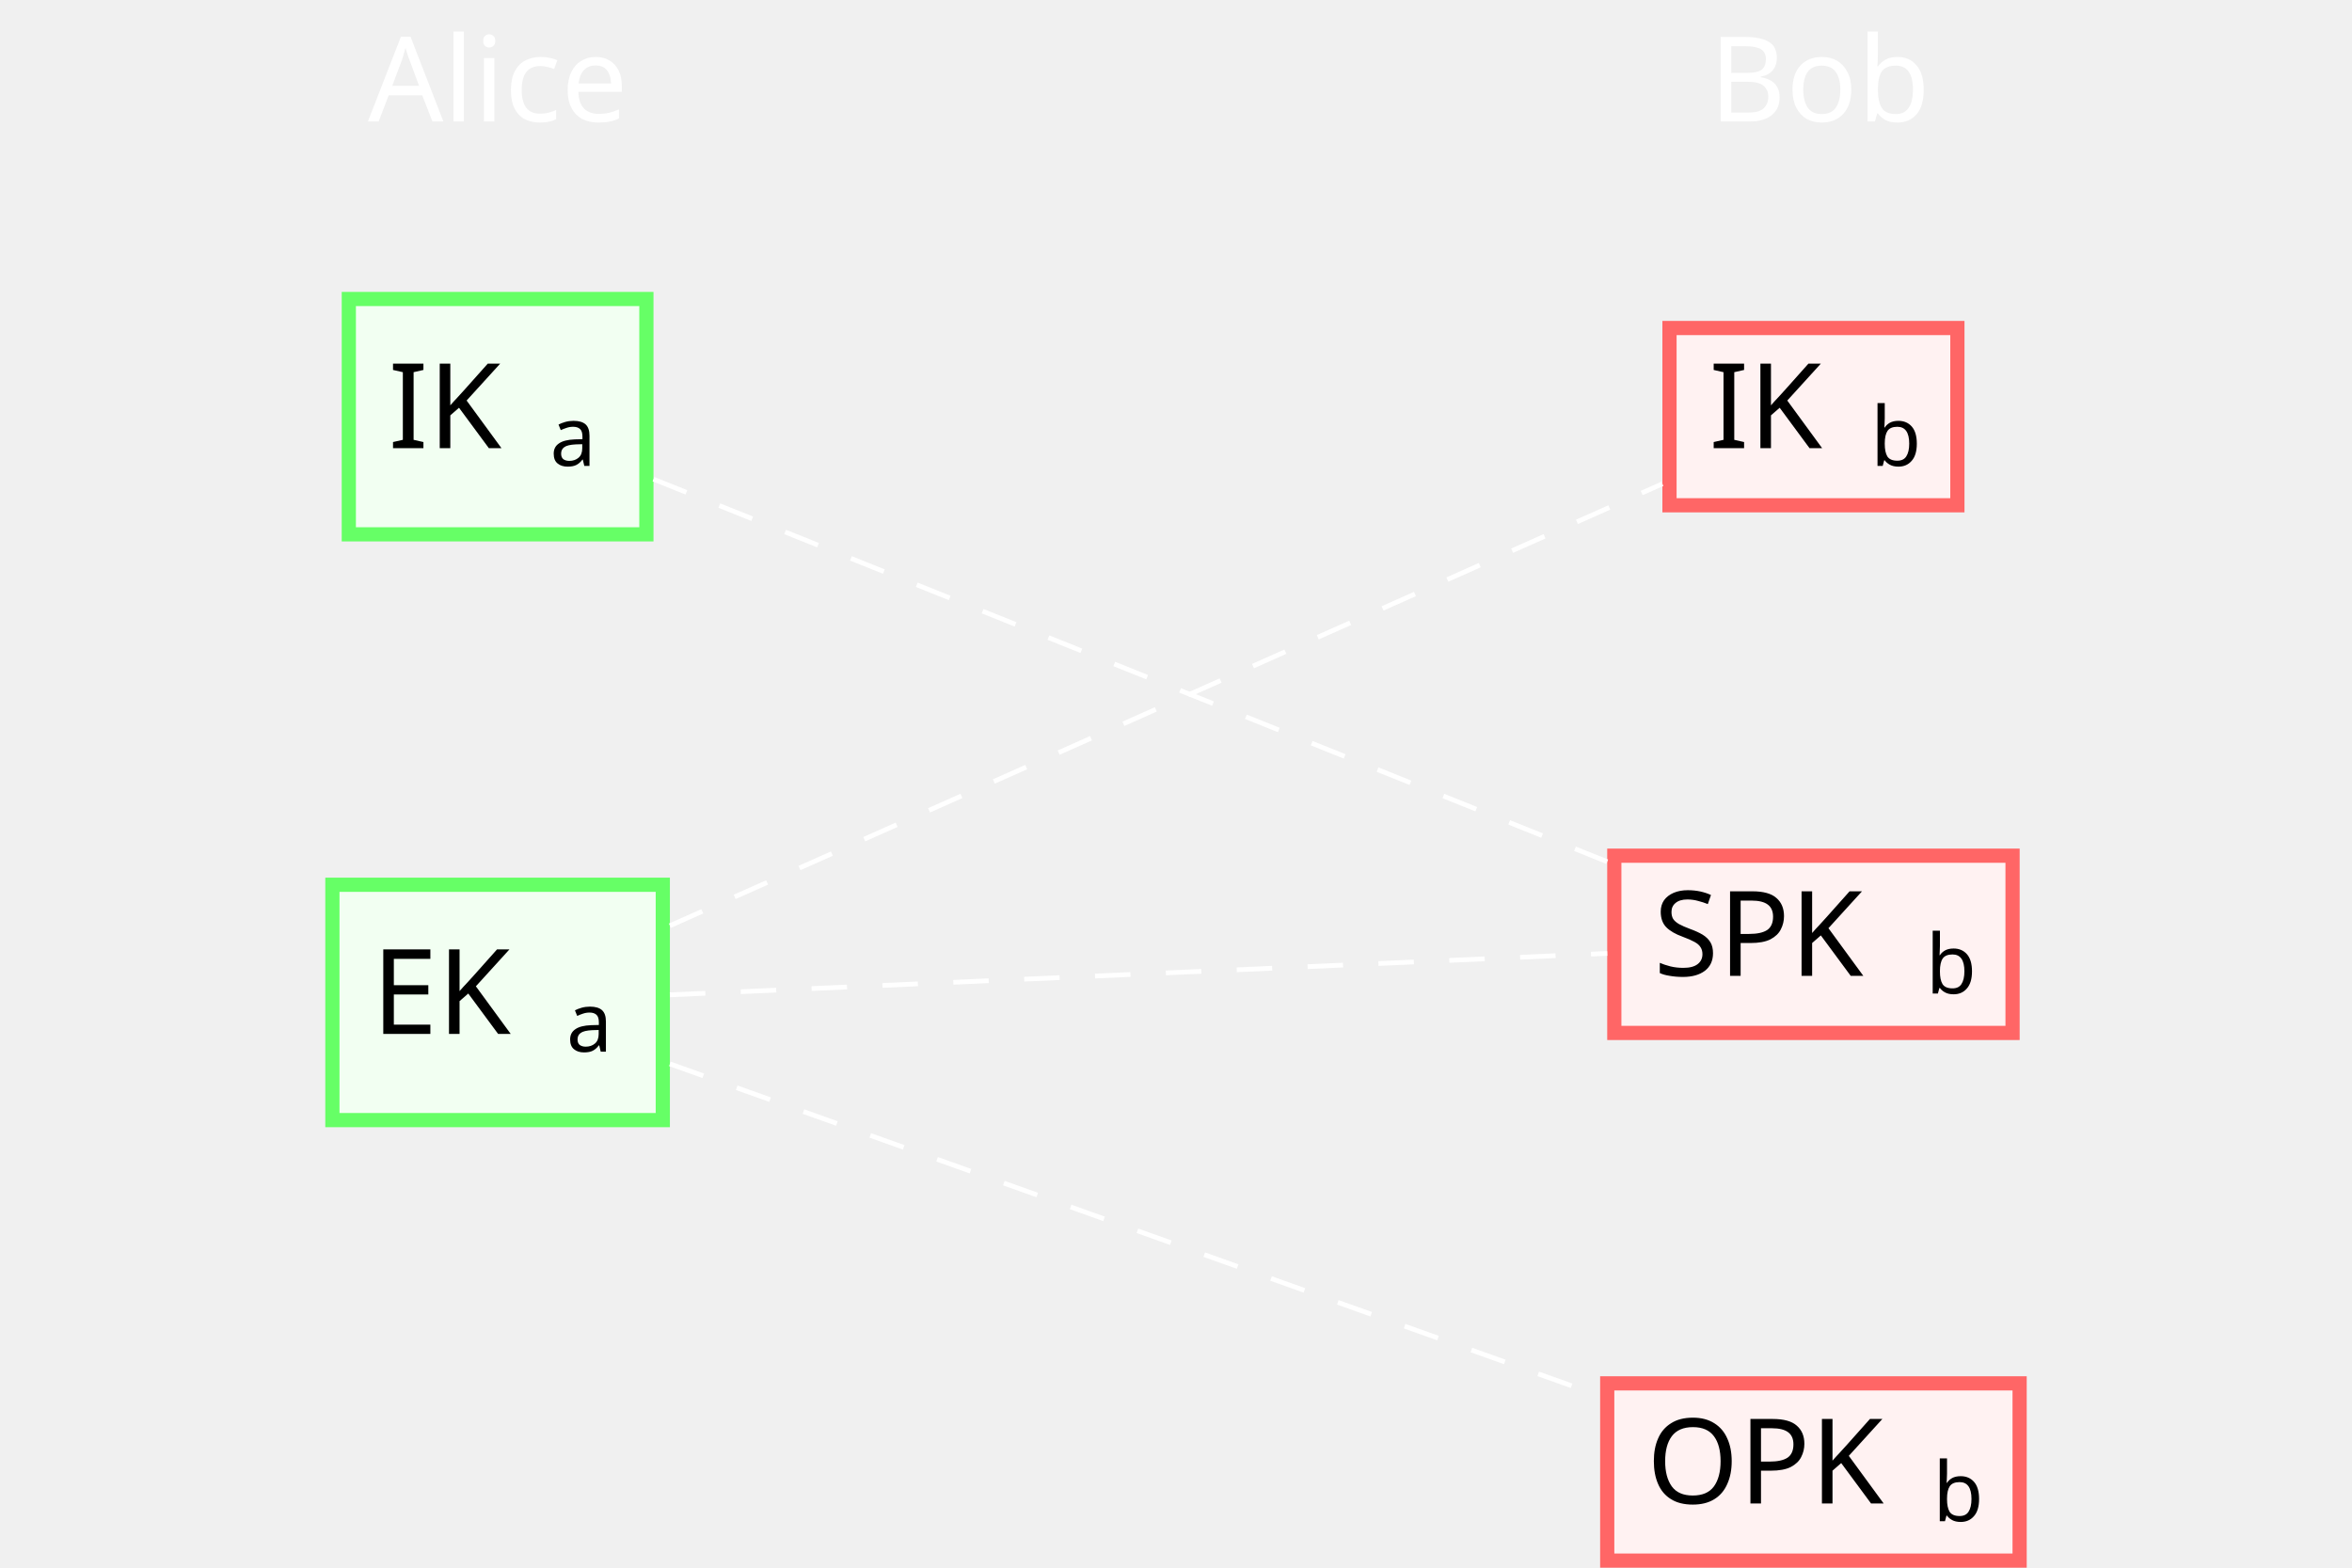
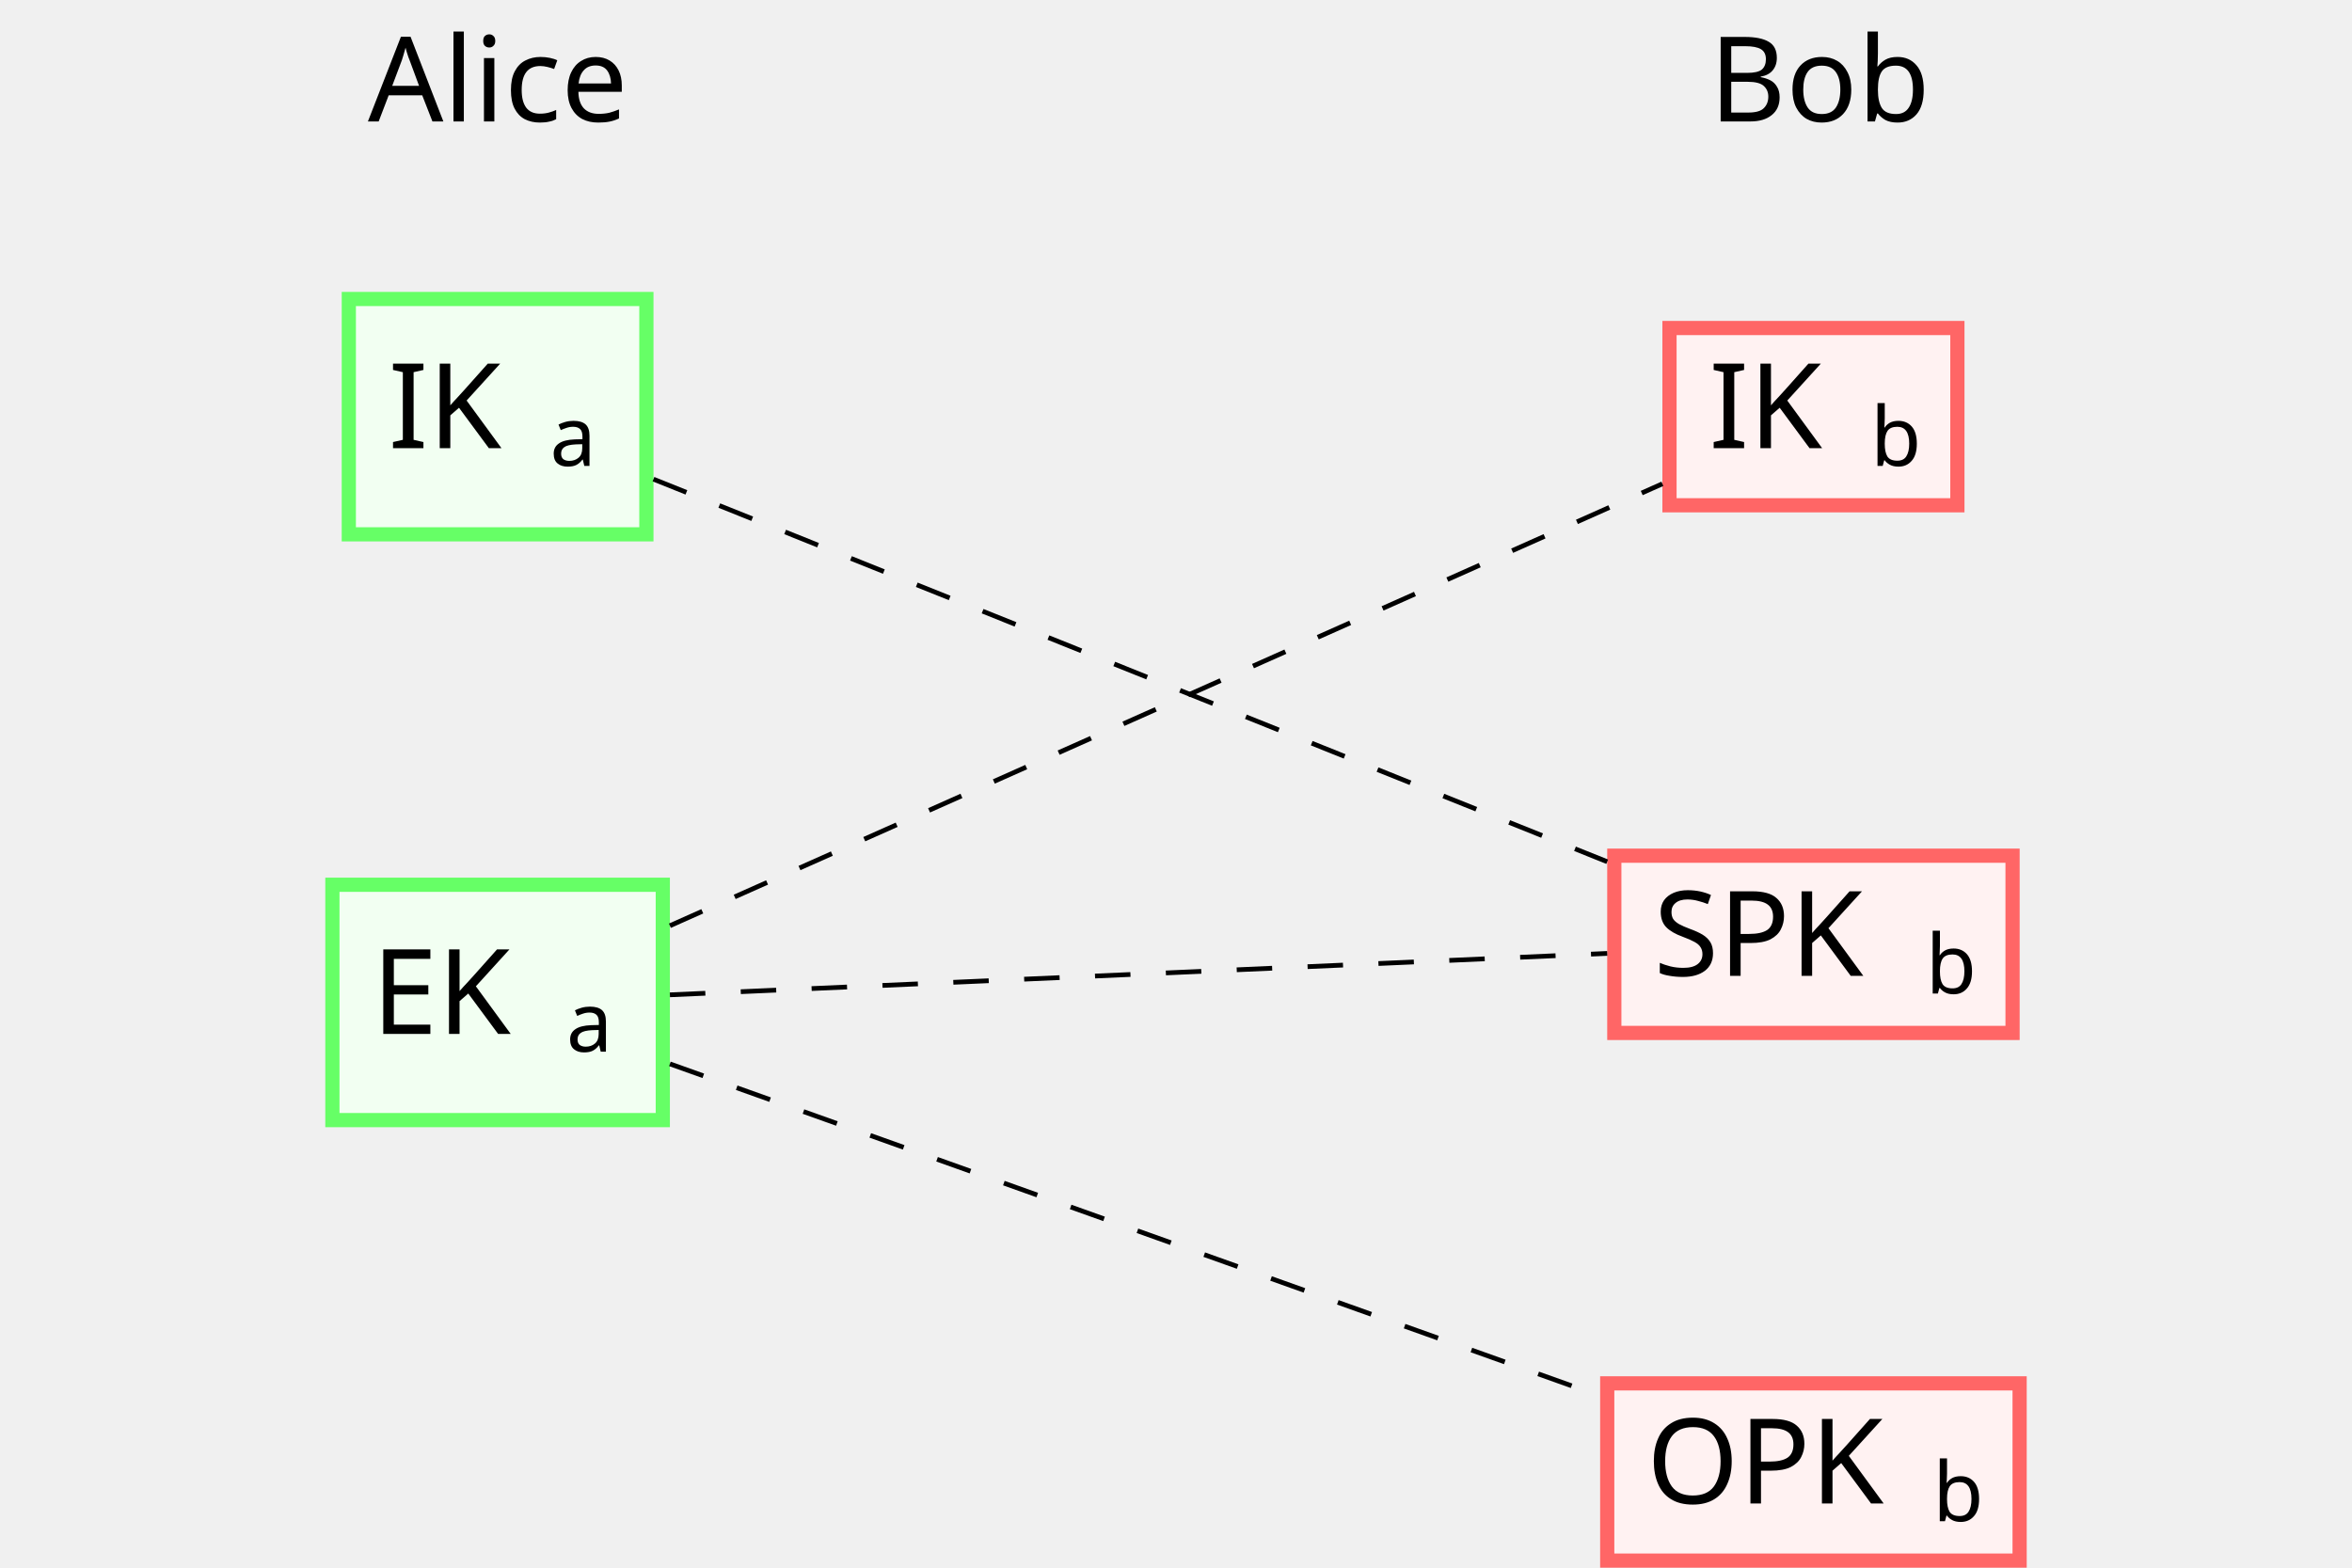
<svg xmlns="http://www.w3.org/2000/svg" viewBox="0 0 191.213 176.221" height="200" width="300" xml:space="preserve" id="svg2" version="1.1">
  <defs id="defs6" />
  <g transform="matrix(1.333333,0,0,-1.333333,0,176.2213)" id="g10">
    <g transform="translate(14.523,97.04)" id="g12">
      <g id="g14">
        <g id="g16">
          <g id="g18">
            <g id="g20">
              <path id="path22" style="fill:#f2fff2;fill-opacity:1;fill-rule:nonzero;stroke:#66ff66;stroke-width:1.196;stroke-linecap:butt;stroke-linejoin:miter;stroke-miterlimit:10;stroke-dasharray:none;stroke-opacity:1" d="M -12.542,-9.921 H 12.542 V 9.921 h -25.083 z" />
            </g>
            <g transform="translate(-9.221,-2.657)" id="g24">
              <g id="g26">
                <g transform="translate(-5.302,-94.383)" id="g28">
                  <text id="text32" style="font-variant:normal;font-weight:normal;font-size:9.963px;font-family:CMMI10;-inkscape-font-specification:CMMI10;writing-mode:lr-tb;fill:#000000;fill-opacity:1;fill-rule:nonzero;stroke:none" transform="matrix(1,0,0,-1,5.302,94.383)">
                    <tspan id="tspan30" y="0" x="0 5.157">IK</tspan>
                  </text>
                  <text id="text36" style="font-variant:normal;font-weight:normal;font-size:6.974px;font-family:CMMI7;-inkscape-font-specification:CMMI7;writing-mode:lr-tb;fill:#000000;fill-opacity:1;fill-rule:nonzero;stroke:none" transform="matrix(1,0,0,-1,18.924,92.889)">
                    <tspan id="tspan34" y="0" x="0">a</tspan>
                  </text>
                  <g transform="translate(5.302,94.383)" id="g38" />
                </g>
              </g>
              <g transform="translate(9.221,2.657)" id="g40" />
            </g>
          </g>
          <g id="g42">
            <g id="g44">
              <path id="path46" style="fill:#f2fff2;fill-opacity:1;fill-rule:nonzero;stroke:#66ff66;stroke-width:1.196;stroke-linecap:butt;stroke-linejoin:miter;stroke-miterlimit:10;stroke-dasharray:none;stroke-opacity:1" d="M -13.925,-59.306 H 13.925 V -39.464 H -13.925 Z" />
            </g>
            <g transform="translate(-10.605,-52.041)" id="g48">
              <g id="g50">
                <g transform="translate(-3.918,-44.999)" id="g52">
                  <text id="text56" style="font-variant:normal;font-weight:normal;font-size:9.963px;font-family:CMMI10;-inkscape-font-specification:CMMI10;writing-mode:lr-tb;fill:#000000;fill-opacity:1;fill-rule:nonzero;stroke:none" transform="matrix(1,0,0,-1,3.918,44.999)">
                    <tspan id="tspan54" y="0" x="0 7.932">EK</tspan>
                  </text>
                  <text id="text60" style="font-variant:normal;font-weight:normal;font-size:6.974px;font-family:CMMI7;-inkscape-font-specification:CMMI7;writing-mode:lr-tb;fill:#000000;fill-opacity:1;fill-rule:nonzero;stroke:none" transform="matrix(1,0,0,-1,20.308,43.504)">
                    <tspan id="tspan58" y="0" x="0">a</tspan>
                  </text>
                  <g transform="translate(3.918,44.999)" id="g62" />
                </g>
              </g>
              <g transform="translate(10.605,52.041)" id="g64" />
            </g>
          </g>
          <g id="g66">
            <g id="g68">
              <path id="path70" style="fill:#fff2f2;fill-opacity:1;fill-rule:nonzero;stroke:#ff6666;stroke-width:1.196;stroke-linecap:butt;stroke-linejoin:miter;stroke-miterlimit:10;stroke-dasharray:none;stroke-opacity:1" d="m 98.778,-7.472 h 24.266 V 7.472 H 98.778 Z" />
            </g>
            <g transform="translate(102.097,-2.657)" id="g72">
              <g id="g74">
                <g transform="translate(-116.62,-94.383)" id="g76">
                  <text id="text80" style="font-variant:normal;font-weight:normal;font-size:9.963px;font-family:CMMI10;-inkscape-font-specification:CMMI10;writing-mode:lr-tb;fill:#000000;fill-opacity:1;fill-rule:nonzero;stroke:none" transform="matrix(1,0,0,-1,116.62,94.383)">
                    <tspan id="tspan78" y="0" x="0 5.157">IK</tspan>
                  </text>
                  <text id="text84" style="font-variant:normal;font-weight:normal;font-size:6.974px;font-family:CMMI7;-inkscape-font-specification:CMMI7;writing-mode:lr-tb;fill:#000000;fill-opacity:1;fill-rule:nonzero;stroke:none" transform="matrix(1,0,0,-1,130.242,92.889)">
                    <tspan id="tspan82" y="0" x="0">b</tspan>
                  </text>
                  <g transform="translate(116.62,94.383)" id="g86" />
                </g>
              </g>
              <g transform="translate(-102.097,2.657)" id="g88" />
            </g>
          </g>
          <g id="g90">
            <g id="g92">
              <path id="path94" style="fill:#fff2f2;fill-opacity:1;fill-rule:nonzero;stroke:#ff6666;stroke-width:1.196;stroke-linecap:butt;stroke-linejoin:miter;stroke-miterlimit:10;stroke-dasharray:none;stroke-opacity:1" d="m 94.127,-51.957 h 33.568 v 14.943 H 94.127 Z" />
            </g>
            <g transform="translate(97.446,-47.142)" id="g96">
              <g id="g98">
                <g transform="translate(-111.969,-49.898)" id="g100">
                  <text id="text104" style="font-variant:normal;font-weight:normal;font-size:9.963px;font-family:CMMI10;-inkscape-font-specification:CMMI10;writing-mode:lr-tb;fill:#000000;fill-opacity:1;fill-rule:nonzero;stroke:none" transform="matrix(1,0,0,-1,111.969,49.898)">
                    <tspan id="tspan102" y="0" x="0 6.687 14.468">SPK</tspan>
                  </text>
                  <text id="text108" style="font-variant:normal;font-weight:normal;font-size:6.974px;font-family:CMMI7;-inkscape-font-specification:CMMI7;writing-mode:lr-tb;fill:#000000;fill-opacity:1;fill-rule:nonzero;stroke:none" transform="matrix(1,0,0,-1,134.893,48.403)">
                    <tspan id="tspan106" y="0" x="0">b</tspan>
                  </text>
                  <g transform="translate(111.969,49.898)" id="g110" />
                </g>
              </g>
              <g transform="translate(-97.446,47.142)" id="g112" />
            </g>
          </g>
          <g id="g114">
            <g id="g116">
              <path id="path118" style="fill:#fff2f2;fill-opacity:1;fill-rule:nonzero;stroke:#ff6666;stroke-width:1.196;stroke-linecap:butt;stroke-linejoin:miter;stroke-miterlimit:10;stroke-dasharray:none;stroke-opacity:1" d="m 93.53,-96.443 h 34.76 v 14.943 H 93.53 Z" />
            </g>
            <g transform="translate(96.85,-91.627)" id="g120">
              <g id="g122">
                <g transform="translate(-111.373,-5.413)" id="g124">
                  <text id="text128" style="font-variant:normal;font-weight:normal;font-size:9.963px;font-family:CMMI10;-inkscape-font-specification:CMMI10;writing-mode:lr-tb;fill:#000000;fill-opacity:1;fill-rule:nonzero;stroke:none" transform="matrix(1,0,0,-1,111.373,5.413)">
                    <tspan id="tspan126" y="0" x="0 7.878 15.659">OPK</tspan>
                  </text>
                  <text id="text132" style="font-variant:normal;font-weight:normal;font-size:6.974px;font-family:CMMI7;-inkscape-font-specification:CMMI7;writing-mode:lr-tb;fill:#000000;fill-opacity:1;fill-rule:nonzero;stroke:none" transform="matrix(1,0,0,-1,135.49,3.918)">
                    <tspan id="tspan130" y="0" x="0">b</tspan>
                  </text>
                  <g transform="translate(111.373,5.413)" id="g134" />
                </g>
              </g>
              <g transform="translate(-96.85,91.627)" id="g136" />
            </g>
          </g>
          <g id="g138">
            <g transform="translate(-10.931,24.887)" id="g140">
              <g id="g142">
                <g transform="translate(-3.592,-121.927)" id="g144">
-                   <text id="text148" style="font-variant:normal;font-weight:normal;font-size:9.963px;font-family:CMR10;-inkscape-font-specification:CMR10;writing-mode:lr-tb;fill:#ffffff;fill-opacity:1;fill-rule:nonzero;stroke:none" transform="matrix(1,0,0,-1,3.592,121.927)">
+                   <text id="text148" style="font-variant:normal;font-weight:normal;font-size:9.963px;font-family:CMR10;-inkscape-font-specification:CMR10;writing-mode:lr-tb;fill:#000000;fill-opacity:1;fill-rule:nonzero;stroke:none" transform="matrix(1,0,0,-1,3.592,121.927)">
                    <tspan id="tspan146" y="0" x="0 7.472 10.24 13.007 17.435">Alice</tspan>
                  </text>
                  <g transform="translate(3.592,121.927)" id="g150" />
                </g>
              </g>
              <g transform="translate(10.931,-24.887)" id="g152" />
            </g>
          </g>
          <g id="g154">
            <g transform="translate(102.123,24.887)" id="g156">
              <g id="g158">
                <g transform="translate(-116.646,-121.927)" id="g160">
-                   <text id="text164" style="font-variant:normal;font-weight:normal;font-size:9.963px;font-family:CMR10;-inkscape-font-specification:CMR10;writing-mode:lr-tb;fill:#ffffff;fill-opacity:1;fill-rule:nonzero;stroke:none" transform="matrix(1,0,0,-1,116.646,121.927)">
+                   <text id="text164" style="font-variant:normal;font-weight:normal;font-size:9.963px;font-family:CMR10;-inkscape-font-specification:CMR10;writing-mode:lr-tb;fill:#000000;fill-opacity:1;fill-rule:nonzero;stroke:none" transform="matrix(1,0,0,-1,116.646,121.927)">
                    <tspan id="tspan162" y="0" x="0 7.057 12.038">Bob</tspan>
                  </text>
                  <g transform="translate(116.646,121.927)" id="g166" />
                </g>
              </g>
              <g transform="translate(-102.123,-24.887)" id="g168" />
            </g>
          </g>
          <g id="g170">
-             <path id="path172" style="fill:none;stroke:#ffffff;stroke-width:0.399;stroke-linecap:butt;stroke-linejoin:miter;stroke-miterlimit:10;stroke-dasharray:2.989, 2.989;stroke-dashoffset:0;stroke-opacity:1" d="M 13.139,-5.271 93.529,-37.522" />
+             <path id="path172" style="fill:none;stroke:#000000;stroke-width:0.399;stroke-linecap:butt;stroke-linejoin:miter;stroke-miterlimit:10;stroke-dasharray:2.989, 2.989;stroke-dashoffset:0;stroke-opacity:1" d="M 13.139,-5.271 93.529,-37.522" />
          </g>
          <g id="g174">
-             <path id="path176" style="fill:none;stroke:#ffffff;stroke-width:0.399;stroke-linecap:butt;stroke-linejoin:miter;stroke-miterlimit:10;stroke-dasharray:2.989, 2.989;stroke-dashoffset:0;stroke-opacity:1" d="M 14.523,-42.918 98.18,-5.662" />
+             <path id="path176" style="fill:none;stroke:#000000;stroke-width:0.399;stroke-linecap:butt;stroke-linejoin:miter;stroke-miterlimit:10;stroke-dasharray:2.989, 2.989;stroke-dashoffset:0;stroke-opacity:1" d="M 14.523,-42.918 98.18,-5.662" />
          </g>
          <g id="g178">
-             <path id="path180" style="fill:none;stroke:#ffffff;stroke-width:0.399;stroke-linecap:butt;stroke-linejoin:miter;stroke-miterlimit:10;stroke-dasharray:2.989, 2.989;stroke-dashoffset:0;stroke-opacity:1" d="m 14.523,-48.744 79.006,3.491" />
+             <path id="path180" style="fill:none;stroke:#000000;stroke-width:0.399;stroke-linecap:butt;stroke-linejoin:miter;stroke-miterlimit:10;stroke-dasharray:2.989, 2.989;stroke-dashoffset:0;stroke-opacity:1" d="m 14.523,-48.744 79.006,3.491" />
          </g>
          <g id="g182">
-             <path id="path184" style="fill:none;stroke:#ffffff;stroke-width:0.399;stroke-linecap:butt;stroke-linejoin:miter;stroke-miterlimit:10;stroke-dasharray:2.989, 2.989;stroke-dashoffset:0;stroke-opacity:1" d="m 14.523,-54.566 78.409,-27.997" />
+             <path id="path184" style="fill:none;stroke:#000000;stroke-width:0.399;stroke-linecap:butt;stroke-linejoin:miter;stroke-miterlimit:10;stroke-dasharray:2.989, 2.989;stroke-dashoffset:0;stroke-opacity:1" d="m 14.523,-54.566 78.409,-27.997" />
          </g>
        </g>
      </g>
    </g>
  </g>
</svg>
